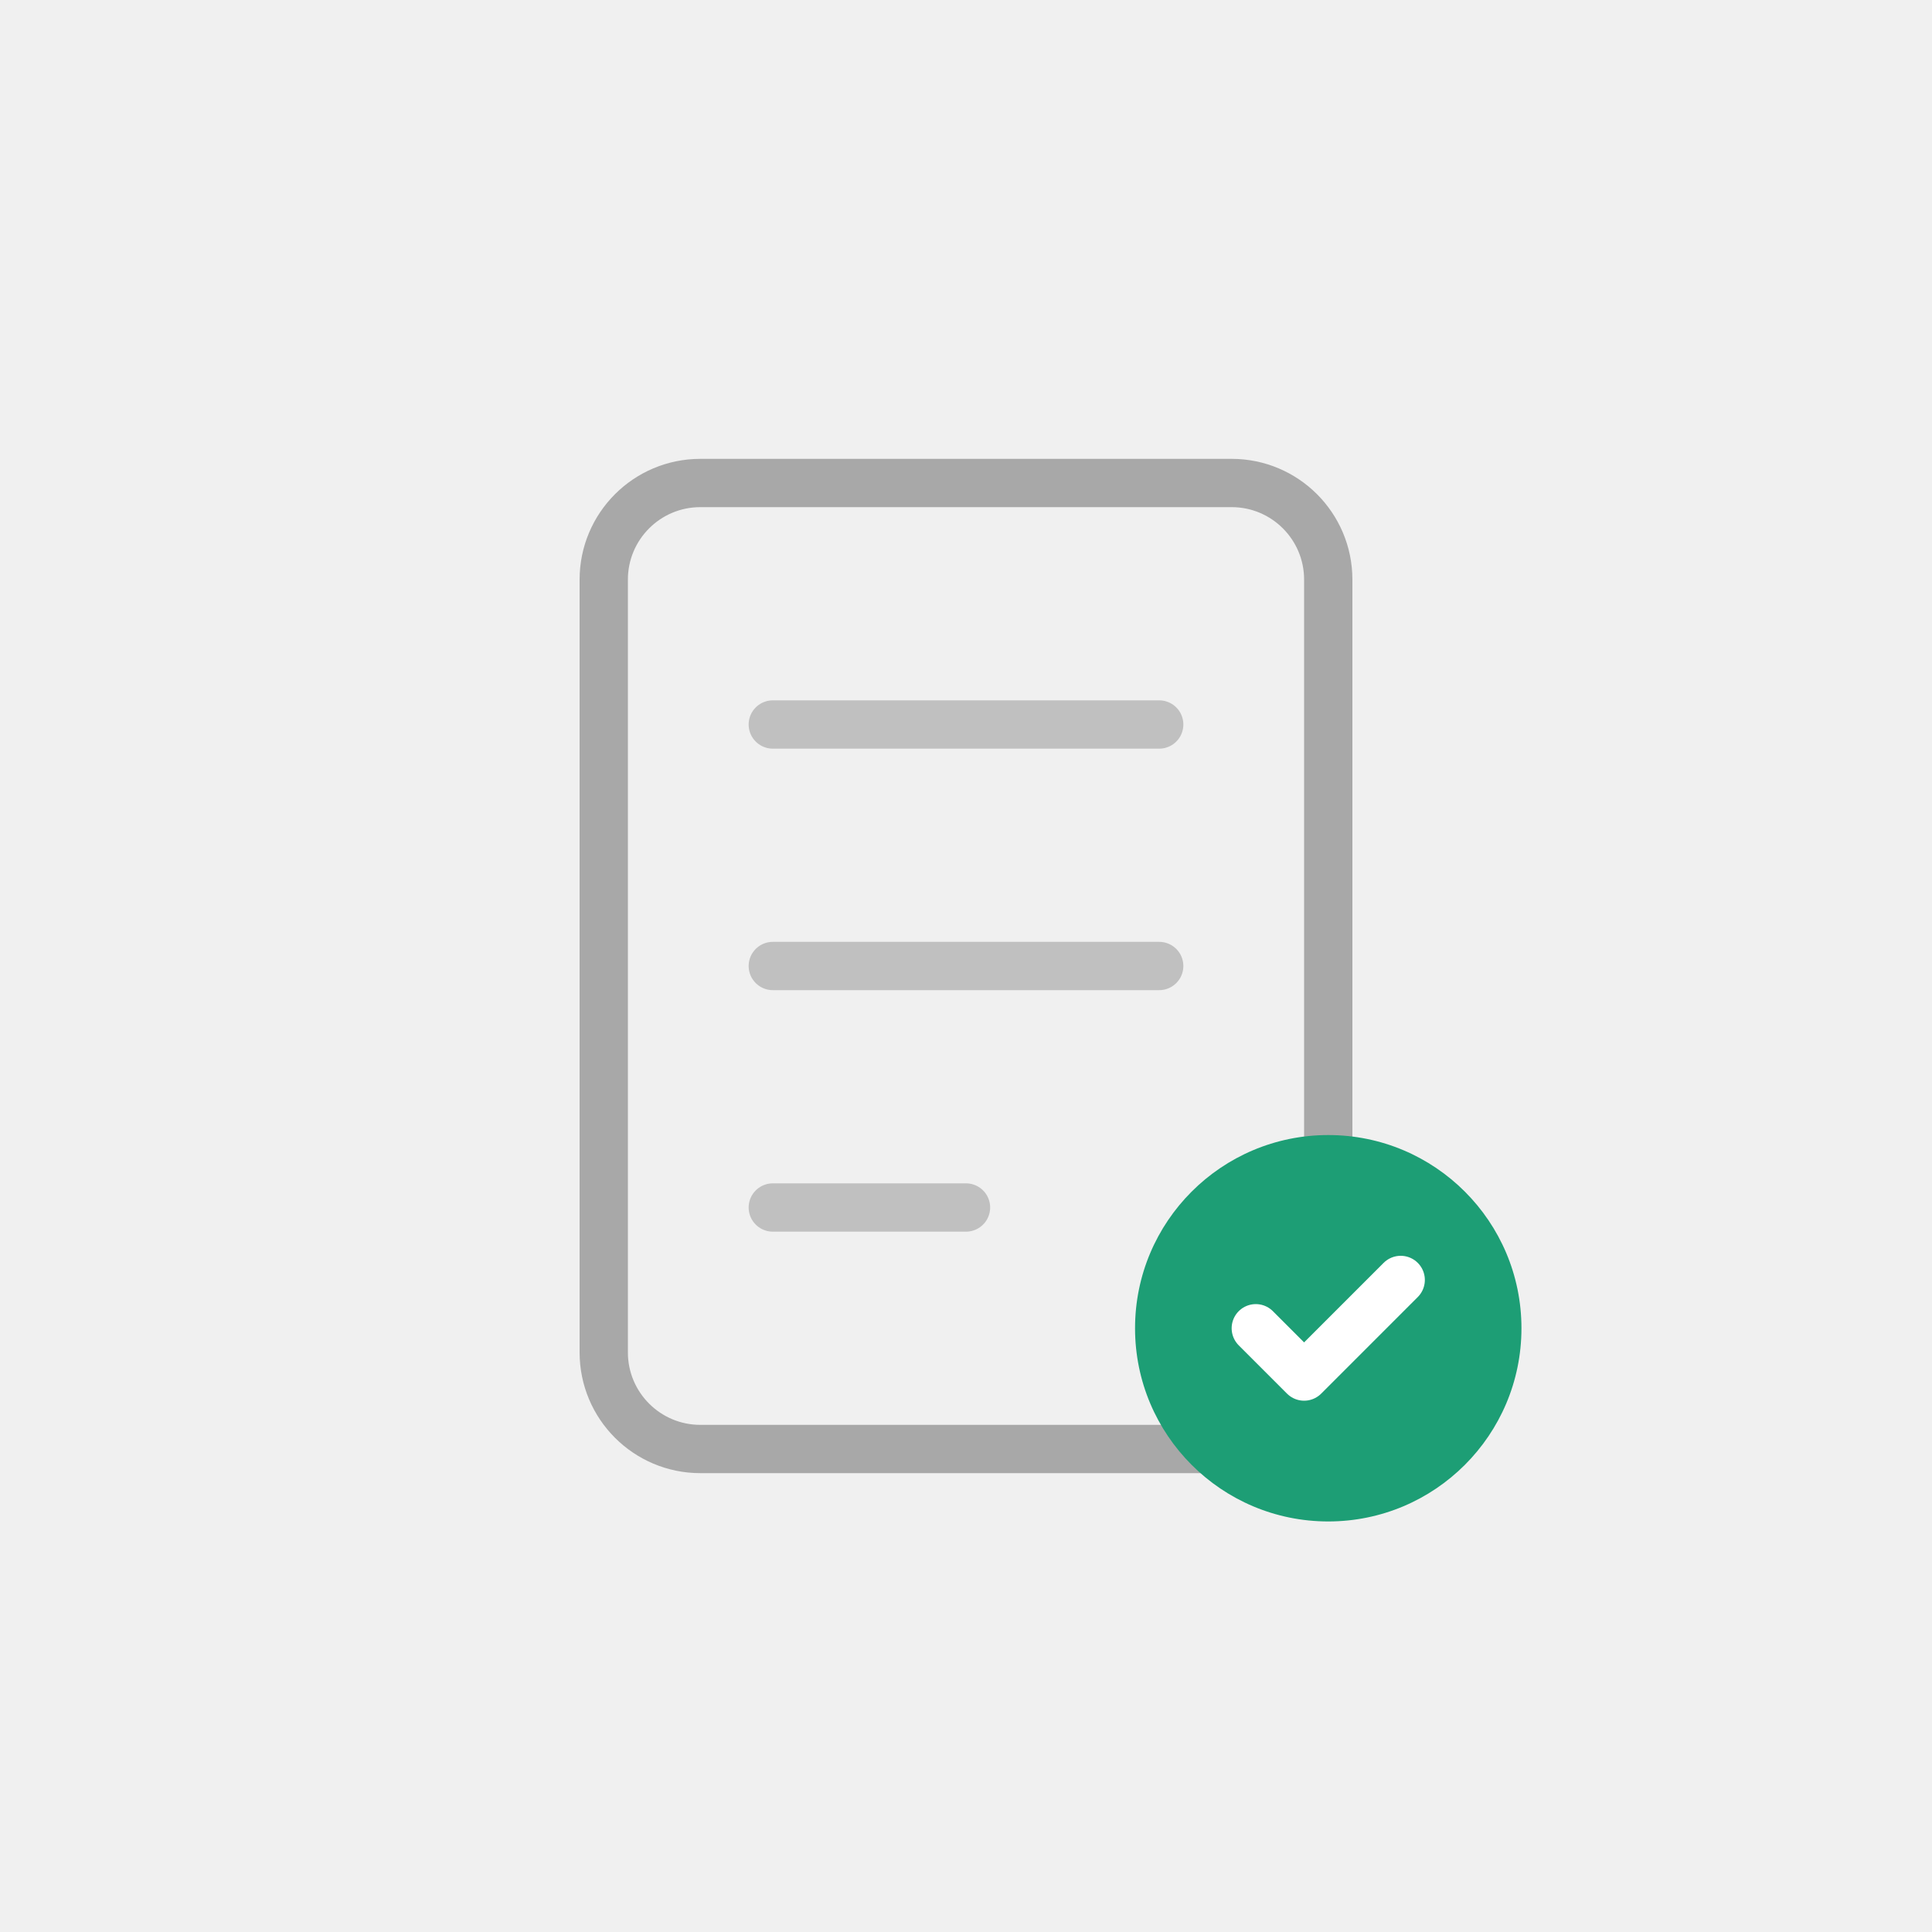
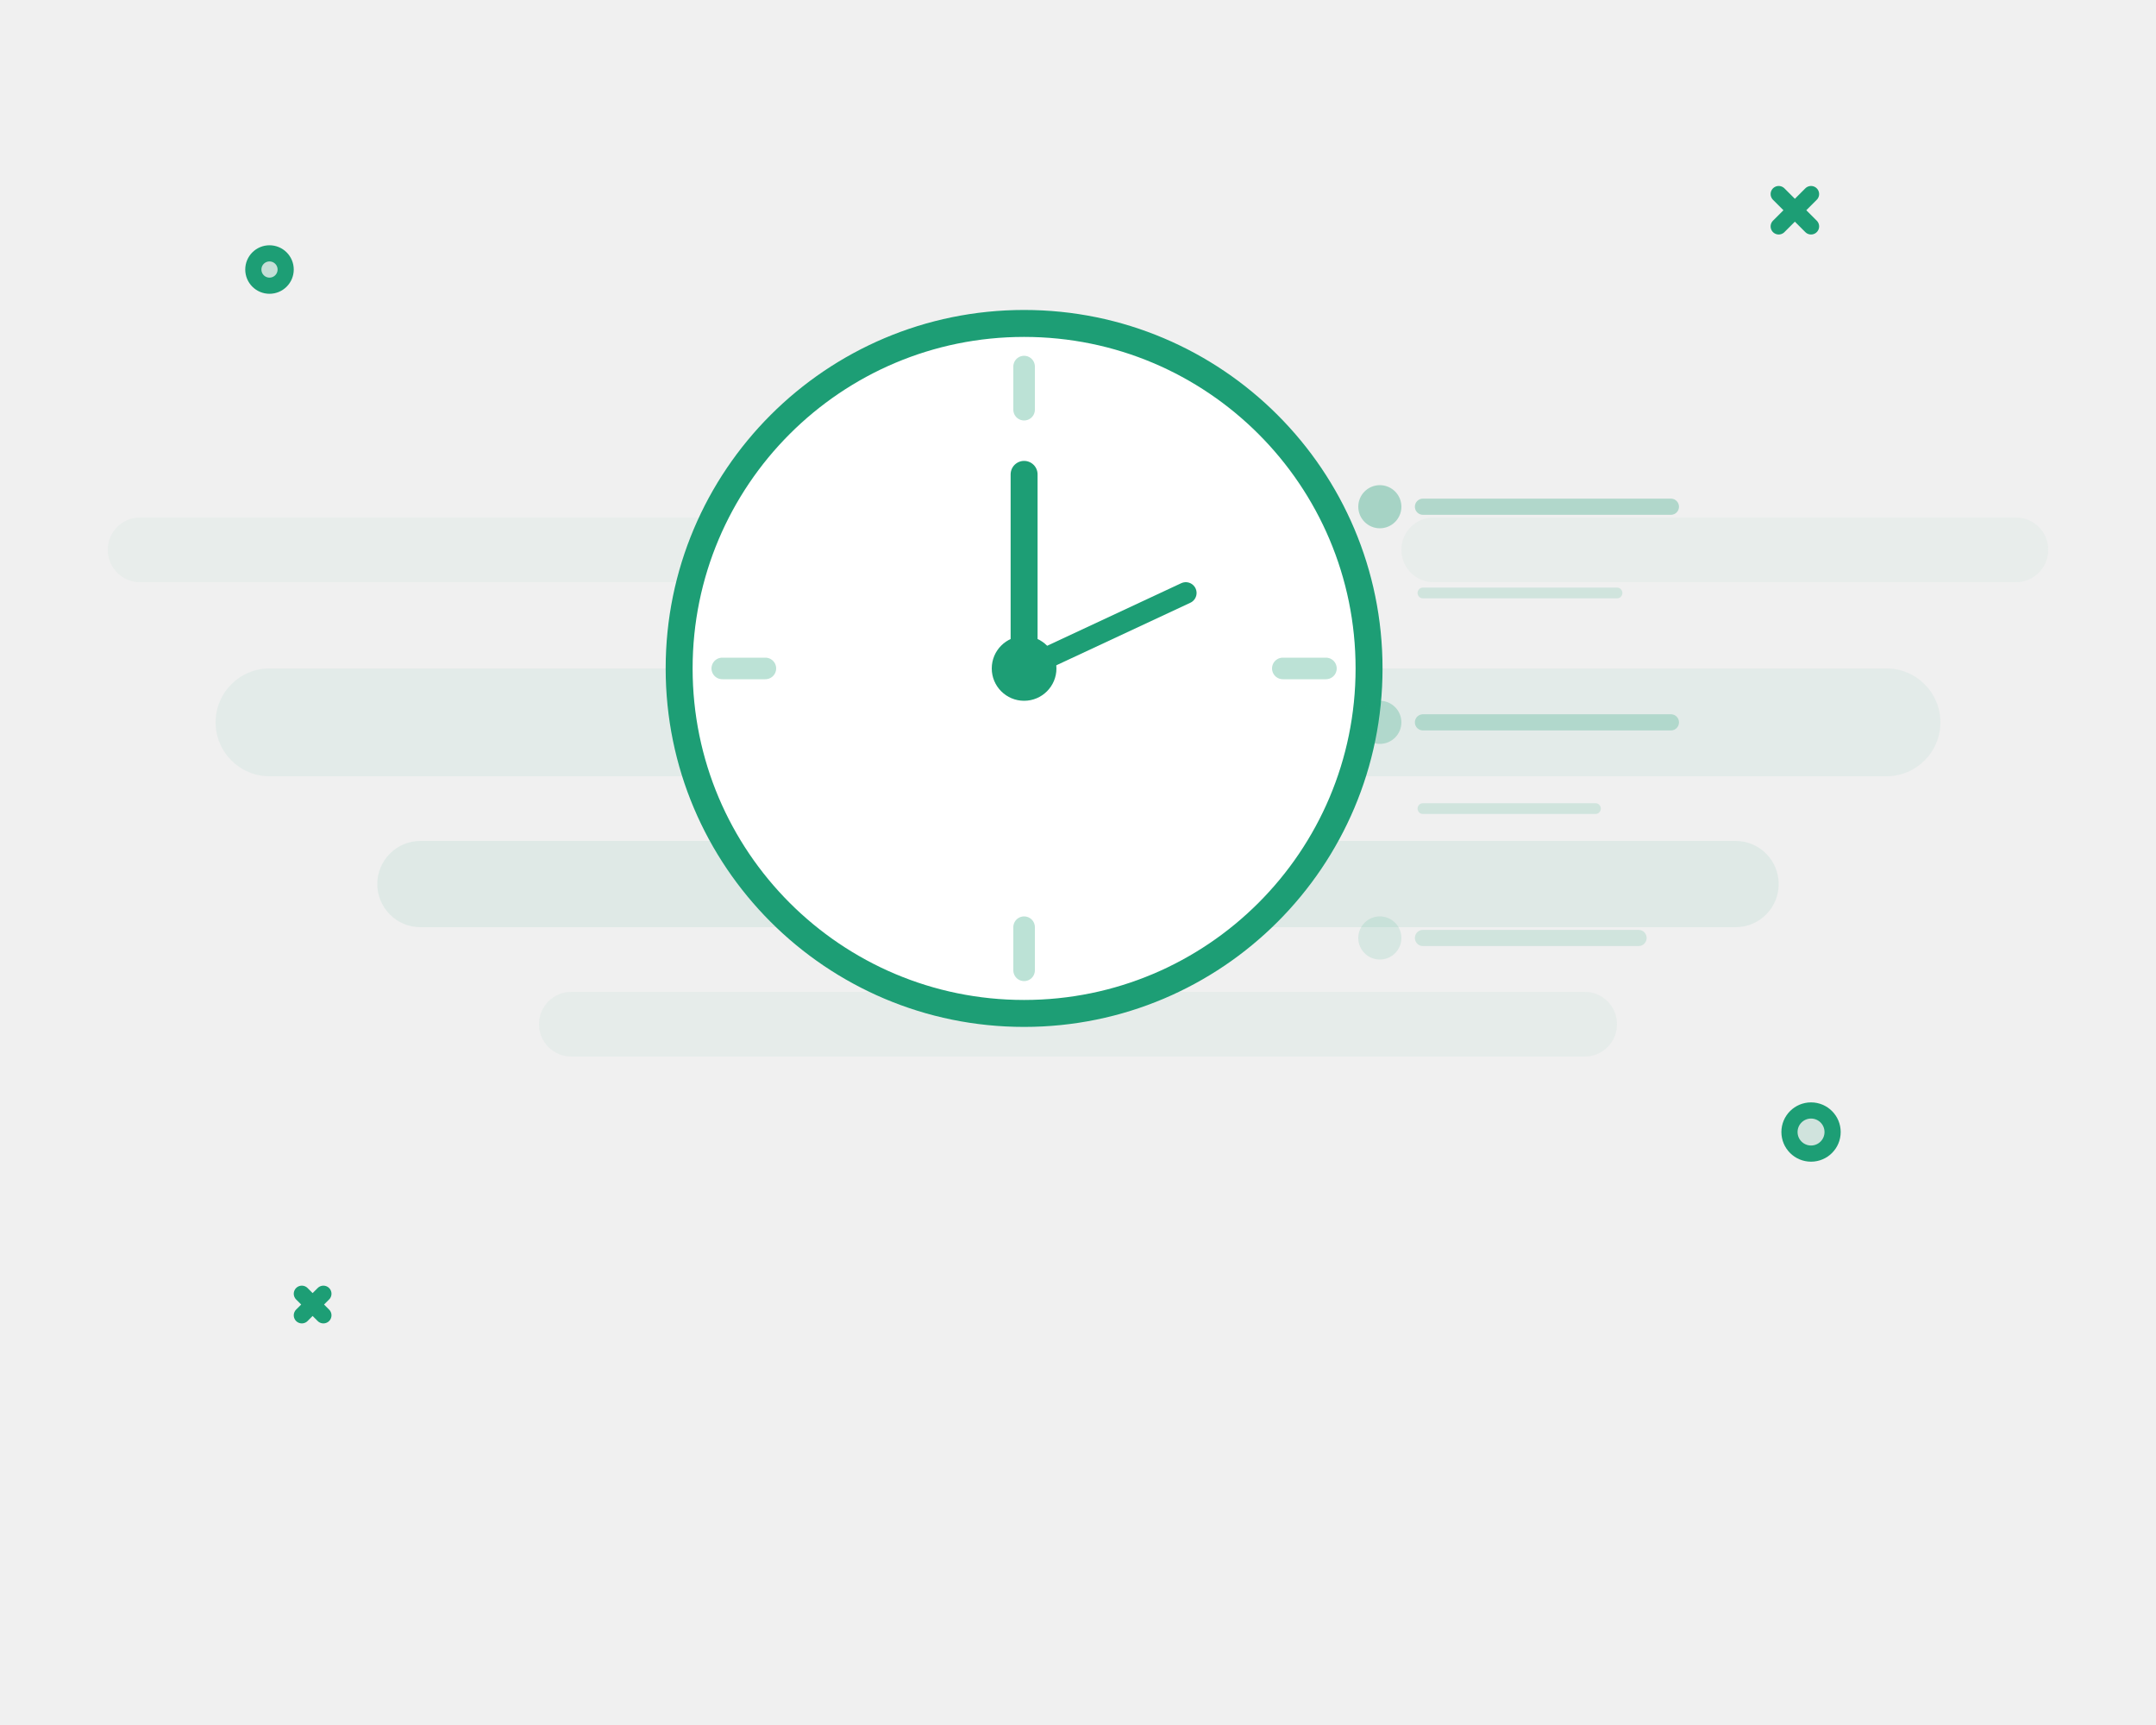
- <svg xmlns="http://www.w3.org/2000/svg" width="80" height="80" viewBox="0 0 80 80" fill="none">
-   <rect x="25" y="20" width="30" height="40" rx="4" stroke="currentColor" stroke-width="2" stroke-opacity="0.3" />
-   <path d="M32 30H48" stroke="currentColor" stroke-width="2" stroke-opacity="0.2" stroke-linecap="round" />
-   <path d="M32 40H48" stroke="currentColor" stroke-width="2" stroke-opacity="0.2" stroke-linecap="round" />
-   <path d="M32 50H40" stroke="currentColor" stroke-width="2" stroke-opacity="0.2" stroke-linecap="round" />
-   <circle cx="55" cy="55" r="8" fill="#1D9E75" />
-   <path d="M52 55L54 57L58 53" stroke="white" stroke-width="2" stroke-linecap="round" stroke-linejoin="round" />
+ <svg xmlns="http://www.w3.org/2000/svg" width="200" height="160" viewBox="0 0 200 160" fill="none">
+   <rect x="20" y="62" width="160" height="10" rx="5" fill="#1D9E75" fill-opacity="0.06" />
+   <rect x="35" y="78" width="130" height="8" rx="4" fill="#1D9E75" fill-opacity="0.08" />
+   <rect x="50" y="92" width="100" height="6" rx="3" fill="#1D9E75" fill-opacity="0.05" />
+   <rect x="10" y="48" width="80" height="6" rx="3" fill="#1D9E75" fill-opacity="0.04" />
+   <rect x="130" y="48" width="60" height="6" rx="3" fill="#1D9E75" fill-opacity="0.04" />
+   <g transform="translate(60, 22)">
+     <circle cx="35" cy="40" r="32" stroke="#1D9E75" stroke-width="2.5" fill="white" />
+     <path d="M35 12V16" stroke="#1D9E75" stroke-width="2" stroke-linecap="round" opacity="0.3" />
+     <path d="M35 64V68" stroke="#1D9E75" stroke-width="2" stroke-linecap="round" opacity="0.3" />
+     <path d="M7 40H11" stroke="#1D9E75" stroke-width="2" stroke-linecap="round" opacity="0.3" />
+     <path d="M59 40H63" stroke="#1D9E75" stroke-width="2" stroke-linecap="round" opacity="0.3" />
+     <path d="M35 40V22" stroke="#1D9E75" stroke-width="2.5" stroke-linecap="round" />
+     <path d="M35 40L50 33" stroke="#1D9E75" stroke-width="2" stroke-linecap="round" />
+     <circle cx="35" cy="40" r="3" fill="#1D9E75" />
+     <path d="M72 25H95" stroke="#1D9E75" stroke-width="1.5" stroke-linecap="round" opacity="0.3" />
+     <path d="M72 33H90" stroke="#1D9E75" stroke-width="1" stroke-linecap="round" opacity="0.15" />
+     <path d="M72 45H95" stroke="#1D9E75" stroke-width="1.5" stroke-linecap="round" opacity="0.25" />
+     <path d="M72 53H88" stroke="#1D9E75" stroke-width="1" stroke-linecap="round" opacity="0.15" />
+     <path d="M72 65H92" stroke="#1D9E75" stroke-width="1.5" stroke-linecap="round" opacity="0.15" />
+     <circle cx="68" cy="25" r="2" fill="#1D9E75" opacity="0.35" />
+     <circle cx="68" cy="45" r="2" fill="#1D9E75" opacity="0.25" />
+     <circle cx="68" cy="65" r="2" fill="#1D9E75" opacity="0.12" />
+   </g>
+   <g stroke="#1D9E75" stroke-width="1.5" stroke-linecap="round">
+     <path d="M165 18L168 21M168 18L165 21" />
+     <path d="M28 120L30 122M30 120L28 122" />
+     <circle cx="168" cy="105" r="2" fill="#1D9E75" fill-opacity="0.15" />
+     <circle cx="25" cy="25" r="1.5" fill="#1D9E75" fill-opacity="0.2" />
+   </g>
</svg>
